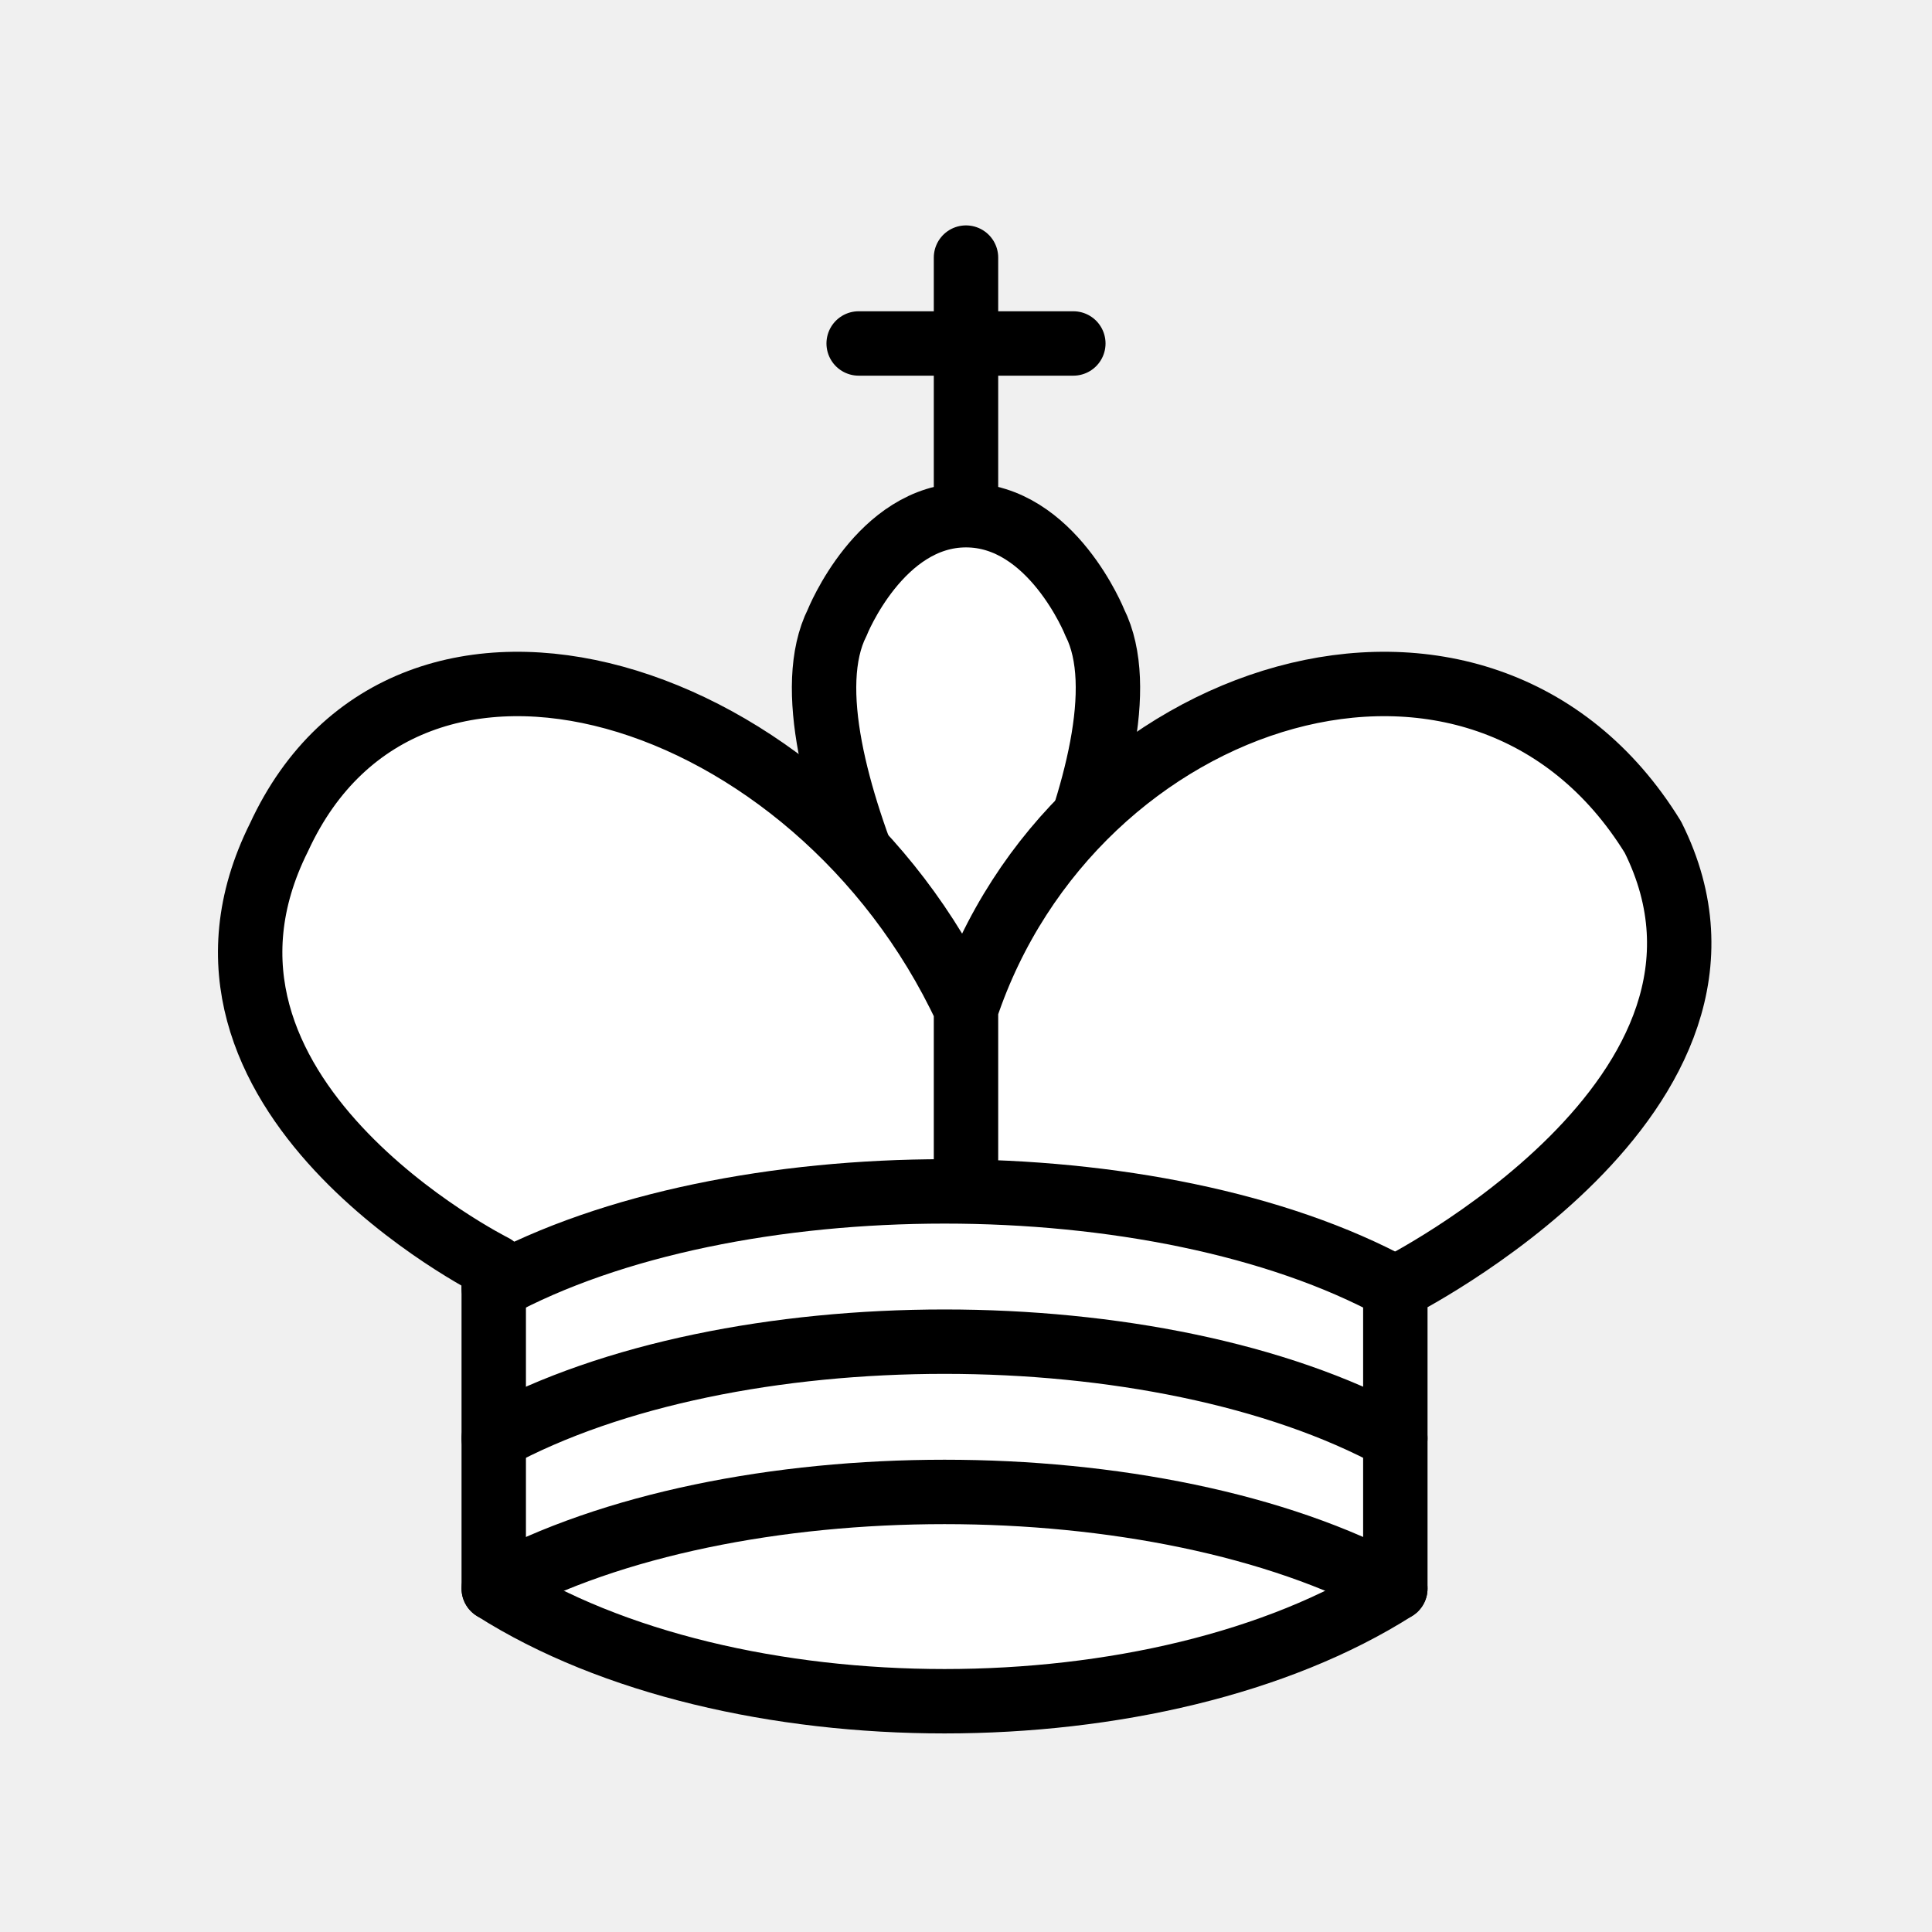
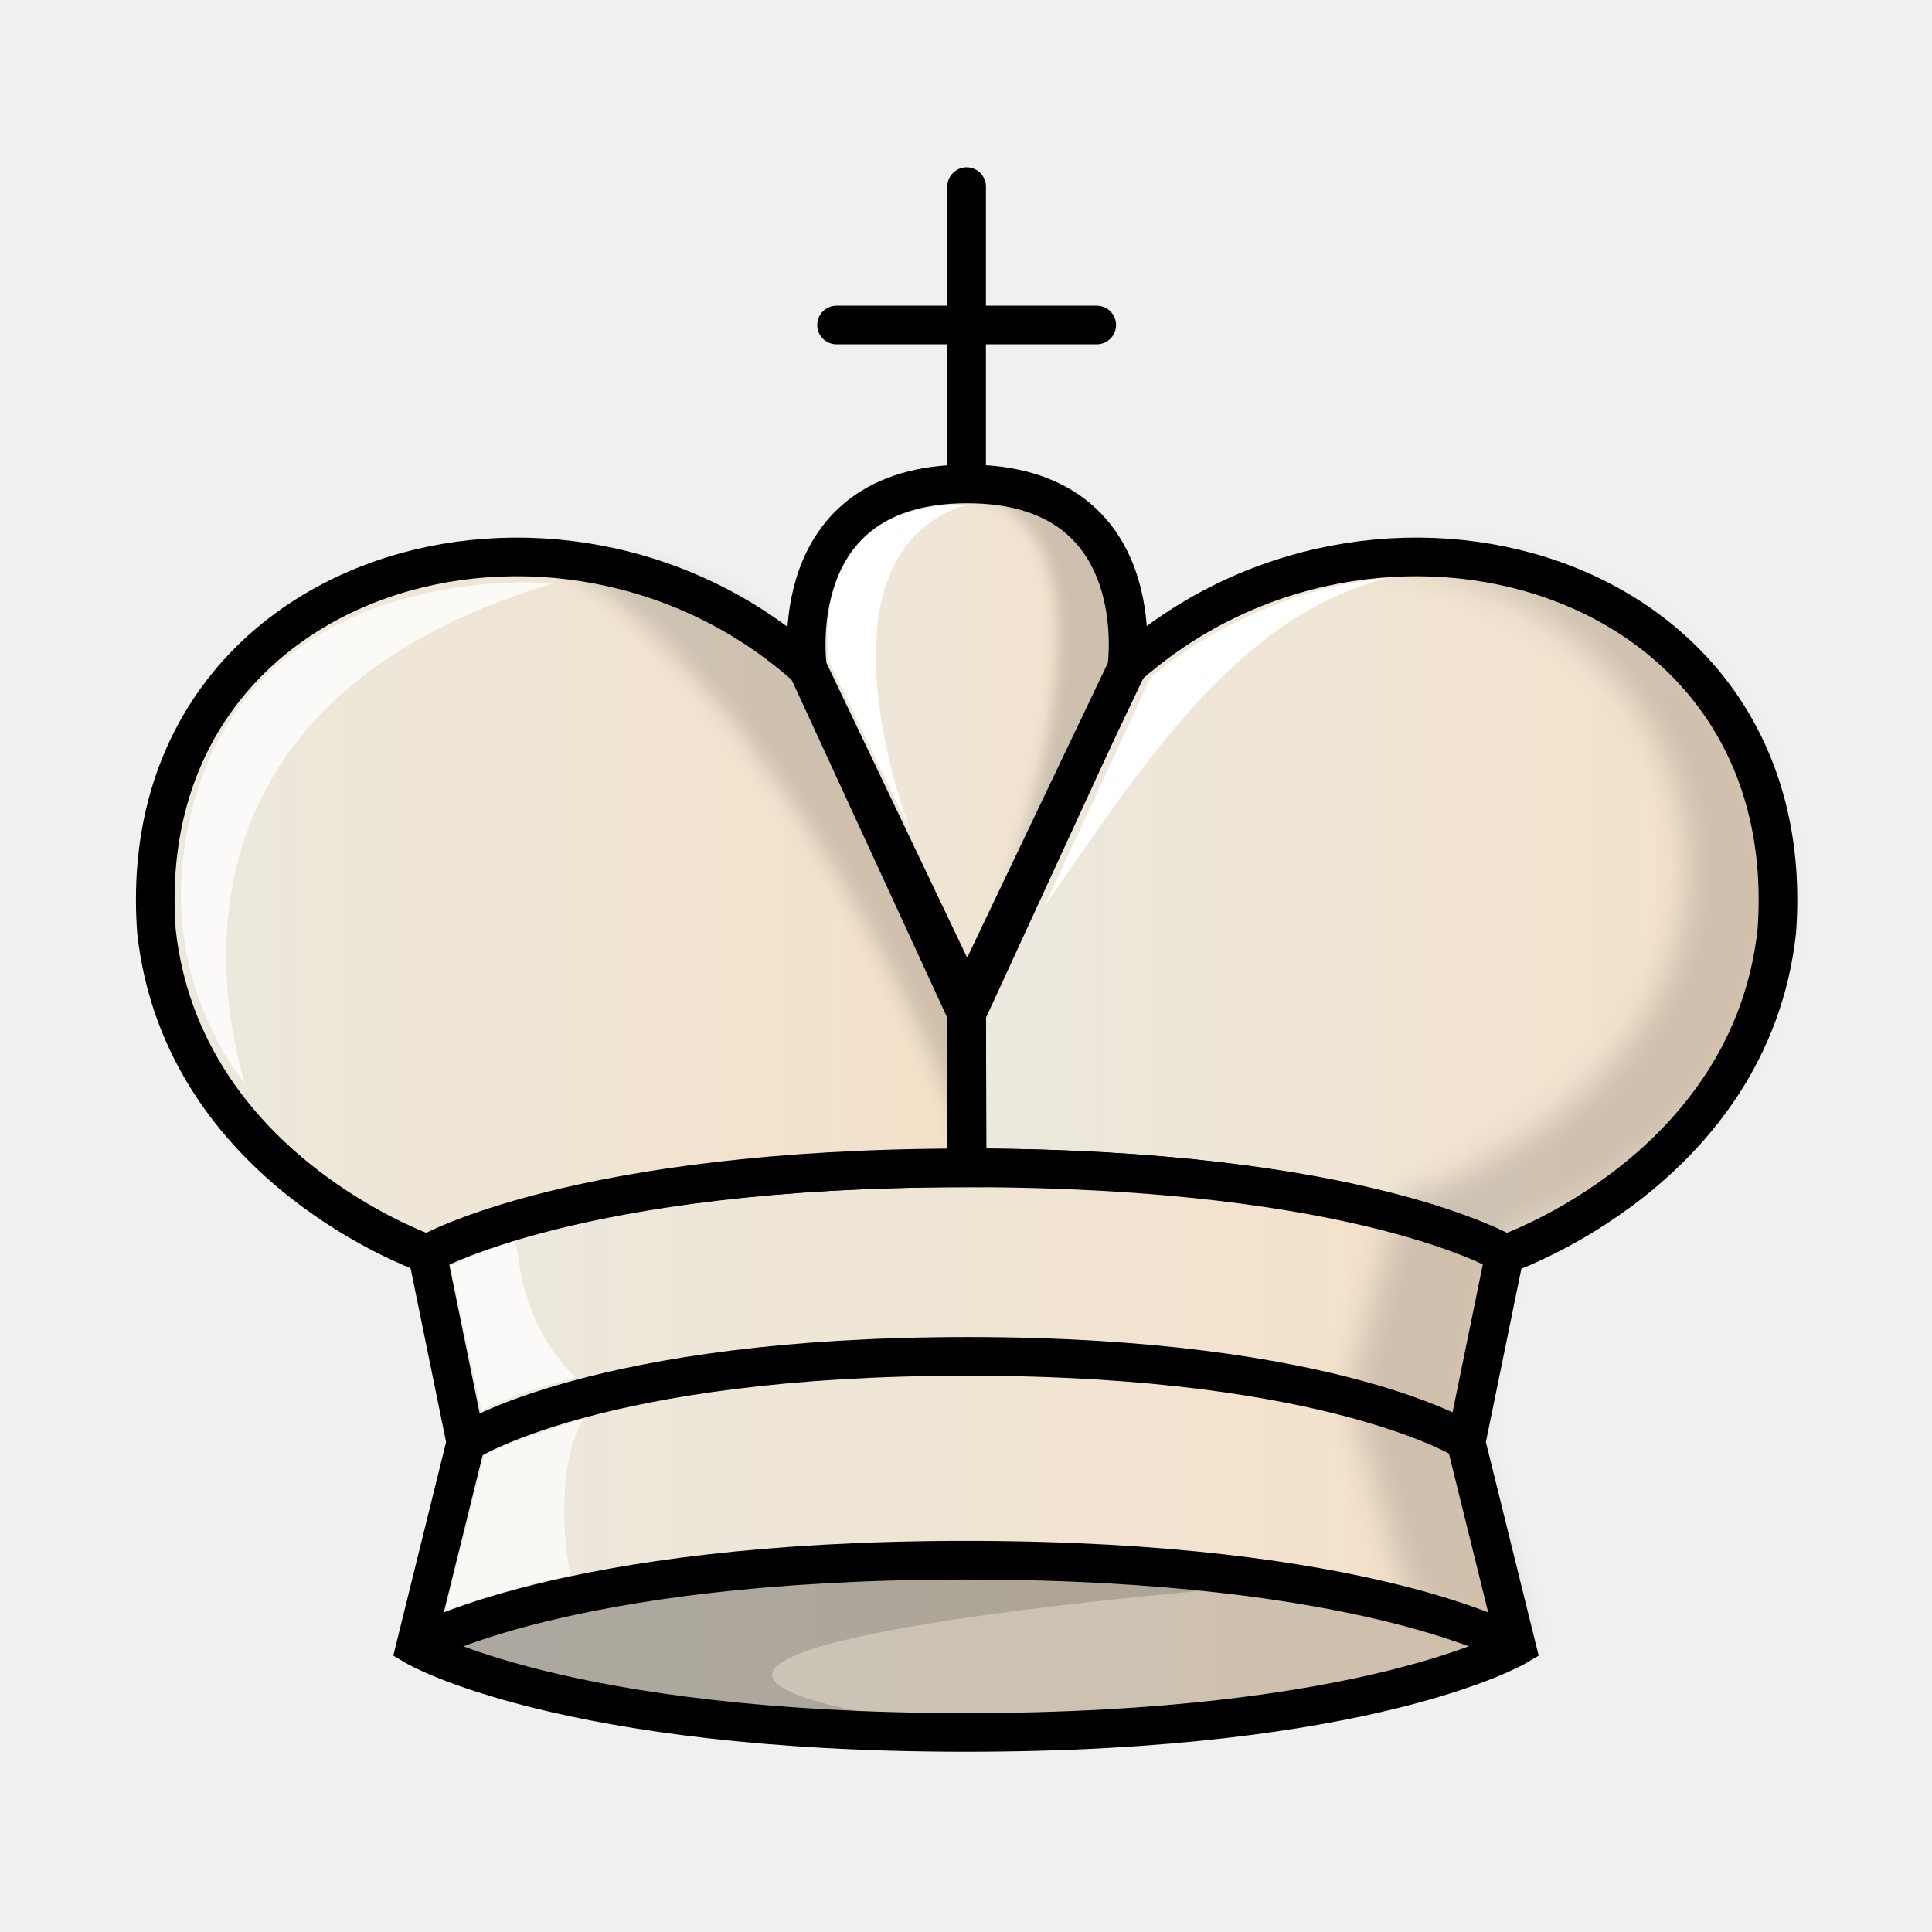
- <svg xmlns="http://www.w3.org/2000/svg" version="1.1" width="45" height="45" viewBox="0 0 45 45">
-   <g style="fill:none; fill-opacity:1; fill-rule:evenodd; stroke:#000000; stroke-width:1.5; stroke-linecap:round;stroke-linejoin:round;stroke-miterlimit:4; stroke-dasharray:none; stroke-opacity:1;">
-     <path d="M 22.5,11.63 L 22.5,6" style="fill:none; stroke:#000000; stroke-linejoin:miter;" />
-     <path d="M 20,8 L 25,8" style="fill:none; stroke:#000000; stroke-linejoin:miter;" />
-     <path d="M 22.5,25 C 22.5,25 27,17.5 25.5,14.5 C 25.5,14.5 24.5,12 22.5,12 C 20.5,12 19.5,14.5 19.5,14.5 C 18,17.5 22.5,25 22.5,25" style="fill:#ffffff; stroke:#000000; stroke-linecap:butt; stroke-linejoin:miter;" />
-     <path d="M 11.5,37 C 17,40.5 27,40.5 32.5,37 L 32.5,30 C 32.5,30 41.5,25.5 38.5,19.5 C 34.5,13 25,16 22.5,23.5 L 22.5,27 L 22.5,23.5 C 19,16 9.5,13 6.5,19.5 C 3.5,25.5 11.5,29.5 11.5,29.5 L 11.5,37 z " style="fill:#ffffff; stroke:#000000;" />
-     <path d="M 11.5,30 C 17,27 27,27 32.5,30" style="fill:none; stroke:#000000;" />
-     <path d="M 11.5,33.5 C 17,30.5 27,30.5 32.5,33.5" style="fill:none; stroke:#000000;" />
-     <path d="M 11.5,37 C 17,34 27,34 32.5,37" style="fill:none; stroke:#000000;" />
-   </g>
+ <svg xmlns="http://www.w3.org/2000/svg" xmlns:xlink="http://www.w3.org/1999/xlink" fill-rule="evenodd" clip-rule="evenodd" image-rendering="optimizeQuality" shape-rendering="geometricPrecision" text-rendering="geometricPrecision" viewBox="0 1.5 50 50">
+   <defs>
+     <linearGradient xlink:href="#a" id="b" x1="-505.97" x2="-484.22" y1="-408.5" y2="-408.5" gradientTransform="matrix(1.0113 0 0 1.0008 536.22 433.79)" gradientUnits="userSpaceOnUse" />
+     <linearGradient id="a" x1="9.241" x2="40.761" y1="27.266" y2="27.266" gradientTransform="matrix(.98495 0 0 .98605 .376 .641)" gradientUnits="userSpaceOnUse">
+       <stop offset="0" stop-color="#ece9df" />
+       <stop offset="1" stop-color="#f4e0c8" />
+     </linearGradient>
+     <linearGradient xlink:href="#a" id="c" x1="-520.15" x2="-490.84" y1="-394.44" y2="-394.44" gradientTransform="matrix(1.0113 0 0 1.0008 536.22 433.79)" gradientUnits="userSpaceOnUse" />
+     <linearGradient xlink:href="#a" id="d" x1="-526.74" x2="-504.98" y1="-408.5" y2="-408.5" gradientTransform="matrix(1.0113 0 0 1.0008 536.22 433.79)" gradientUnits="userSpaceOnUse" />
+     <linearGradient xlink:href="#a" id="f" x1="-510.08" x2="-500.85" y1="-412.72" y2="-412.72" gradientTransform="matrix(1.0113 0 0 1.0008 536.22 433.79)" gradientUnits="userSpaceOnUse" />
+     <filter id="e" width="1.169" height="1.067" x="-.085" y="-.033" color-interpolation-filters="sRGB">
+       <feGaussianBlur stdDeviation=".392" />
+     </filter>
+     <filter id="g" width="1.205" height="1.063" x="-.102" y="-.031" color-interpolation-filters="sRGB">
+       <feGaussianBlur stdDeviation=".172" />
+     </filter>
+     <filter id="h" width="1.117" height="1.081" x="-.058" y="-.041" color-interpolation-filters="sRGB">
+       <feGaussianBlur stdDeviation=".258" />
+     </filter>
+   </defs>
+   <path fill="url(#b)" stroke="#000" d="M29.132 18.792c6.387-5.74 17.544-2.606 16.851 6.813-.679 6.17-7.013 8.347-7.013 8.347s-3.827-2.228-13.94-2.228l-.014-3.993z" />
+   <path fill="url(#c)" stroke="#000" d="m37.942 38.831 1.304 5.276S35.468 46.335 25 46.335s-14.247-2.228-14.247-2.228l1.304-5.276-.996-4.878s3.645-2.229 13.94-2.229c10.296 0 13.94 2.228 13.94 2.228z" />
+   <path fill="none" stroke="#000" d="M10.754 44.106s3.779-2.228 14.248-2.228 14.248 2.228 14.248 2.228m-27.192-5.275s3.394-2.228 12.978-2.228 12.977 2.228 12.977 2.228" />
+   <path fill="url(#d)" stroke="#000" d="M20.9 18.792c-6.387-5.74-17.544-2.606-16.851 6.813.679 6.17 7.013 8.347 7.013 8.347s3.827-2.228 13.94-2.228l.014-3.993z" />
+   <path fill="#59917a" stroke="#000" stroke-linecap="round" stroke-linejoin="round" d="M21.65 9.911h6.733M25.016 6.33v7.98" />
+   <path d="M-494.08-417.53a11.67 11.67 0 0 0-1.732.146c9.088-.224 13.443 11.958 1.394 16.485l-1.272 4.958 1.526 5.482 2.961 1.105-1.489-5.469.987-5.207s6.273-1.781 6.934-7.82c.506-4.624-2.547-9.727-9.309-9.68z" filter="url(#e)" opacity=".15" style="mix-blend-mode:normal" transform="matrix(1.0113 0 0 1.0008 536.22 433.79)" />
+   <path fill="url(#f)" stroke="#000" stroke-linejoin="round" d="m20.9 18.792 4.13 8.653 4.13-8.653s.702-4.768-4.13-4.768c-4.833 0-4.13 4.768-4.13 4.768z" />
+   <path d="M-505.48-419.2c4.757.97.867 10.52.016 13.186.024.025 3.078-5.404 4.02-8.913.09-4.504-3.867-4.392-4.036-4.273z" filter="url(#g)" opacity=".15" style="mix-blend-mode:normal" transform="matrix(1.0113 0 0 1.0008 536.22 433.79)" />
+   <path d="M-505.49-402.26v-.075l.015-3.396s-2.681-6.895-4.052-8.914c-1.333-1.963-3.778-2.93-6.565-2.784 3.972 1.765 8.937 10.029 10.602 15.169z" filter="url(#h)" opacity=".15" style="mix-blend-mode:normal" transform="matrix(1.0113 0 0 1.0008 536.22 433.79)" />
+   <path fill="#fff" d="M6.314 29.527c-1.196-1.647-2.01-3.85-1.445-6.636 1.436-7.074 9.457-6.296 9.457-6.296C2.73 20.063 6.454 29.557 6.314 29.527z" opacity=".8" />
+   <path fill="#fff" d="m23.57 23.025-2.114-4.402s-.69-4.12 3.54-4.056c-4.212 1.33-1.426 8.458-1.426 8.458zm3.456 1.934 2.752-5.929s2.447-2.223 6.116-2.571c-3.947 1.032-6.33 4.875-8.868 8.5z" />
+   <path d="M25.318 41.924c-10.311 0-14.564 2.183-14.564 2.183s4.253 2.182 14.564 2.182h.021c-15.44-1.99 7.315-3.803 8.284-3.81-2.173-.317-4.917-.554-8.305-.554z" opacity=".15" />
+   <path d="M25 46.296c-9.241 0-13.744-2.209-13.744-2.209S15.759 41.878 25 41.878s13.744 2.21 13.744 2.21S34.241 46.295 25 46.295z" opacity=".15" />
+   <path fill="#fff" d="M12.528 39.169c.85-.45 1.729-.643 2.593-.962-.587.841-.634 2.724-.357 4.062 0 0-.892.125-3.232.905z" opacity=".7" />
+   <path fill="#fff" d="M12.464 38.021s.3-.288 2.416-.877c-1.59-1.601-1.4-3.446-1.575-3.516-.566.168-1.111.39-1.65.628z" opacity=".8" />
</svg>
